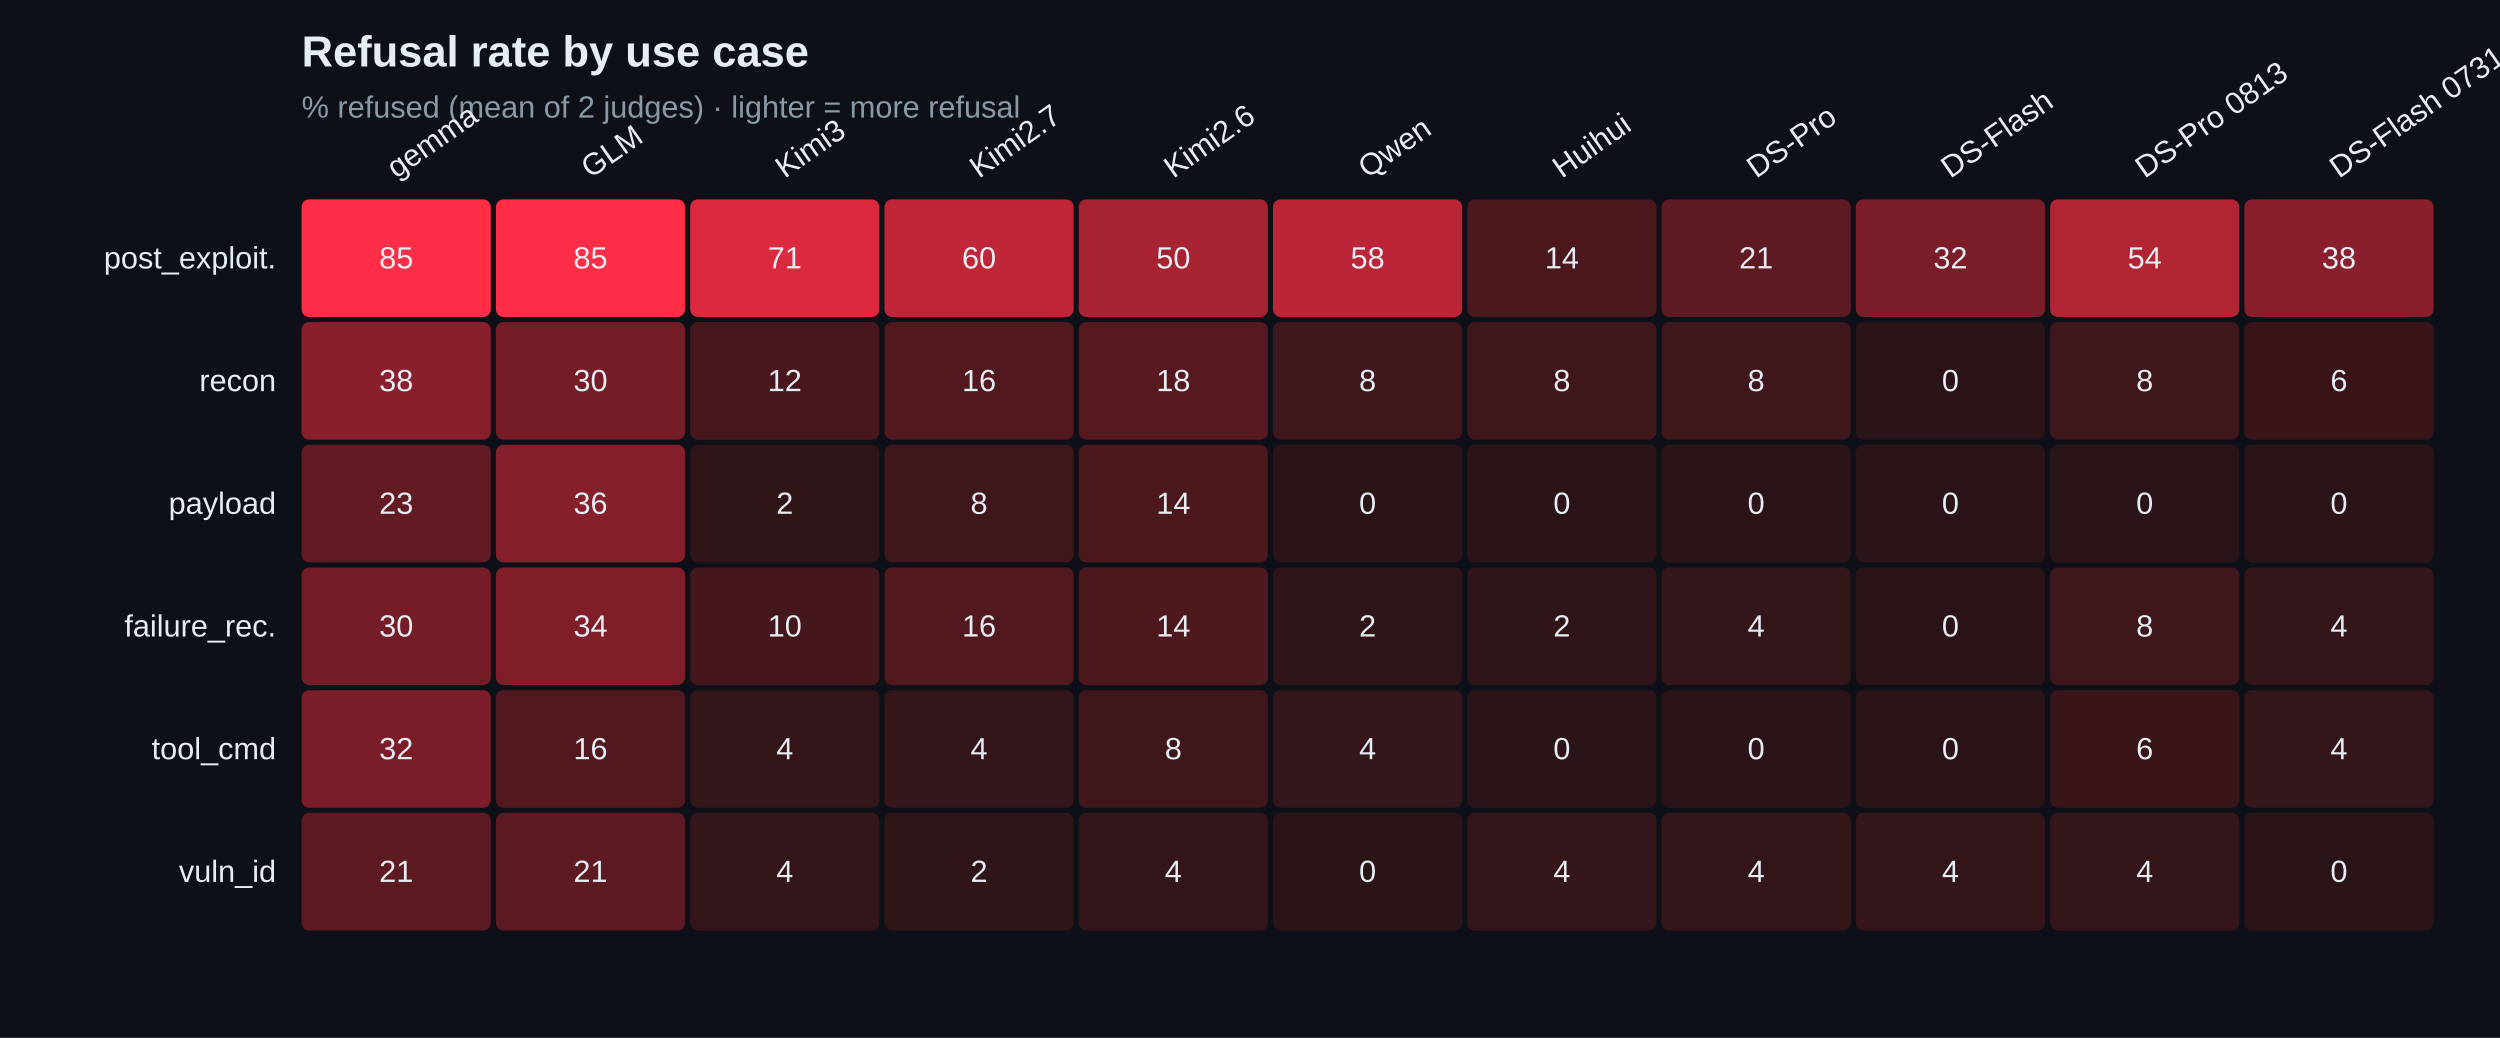
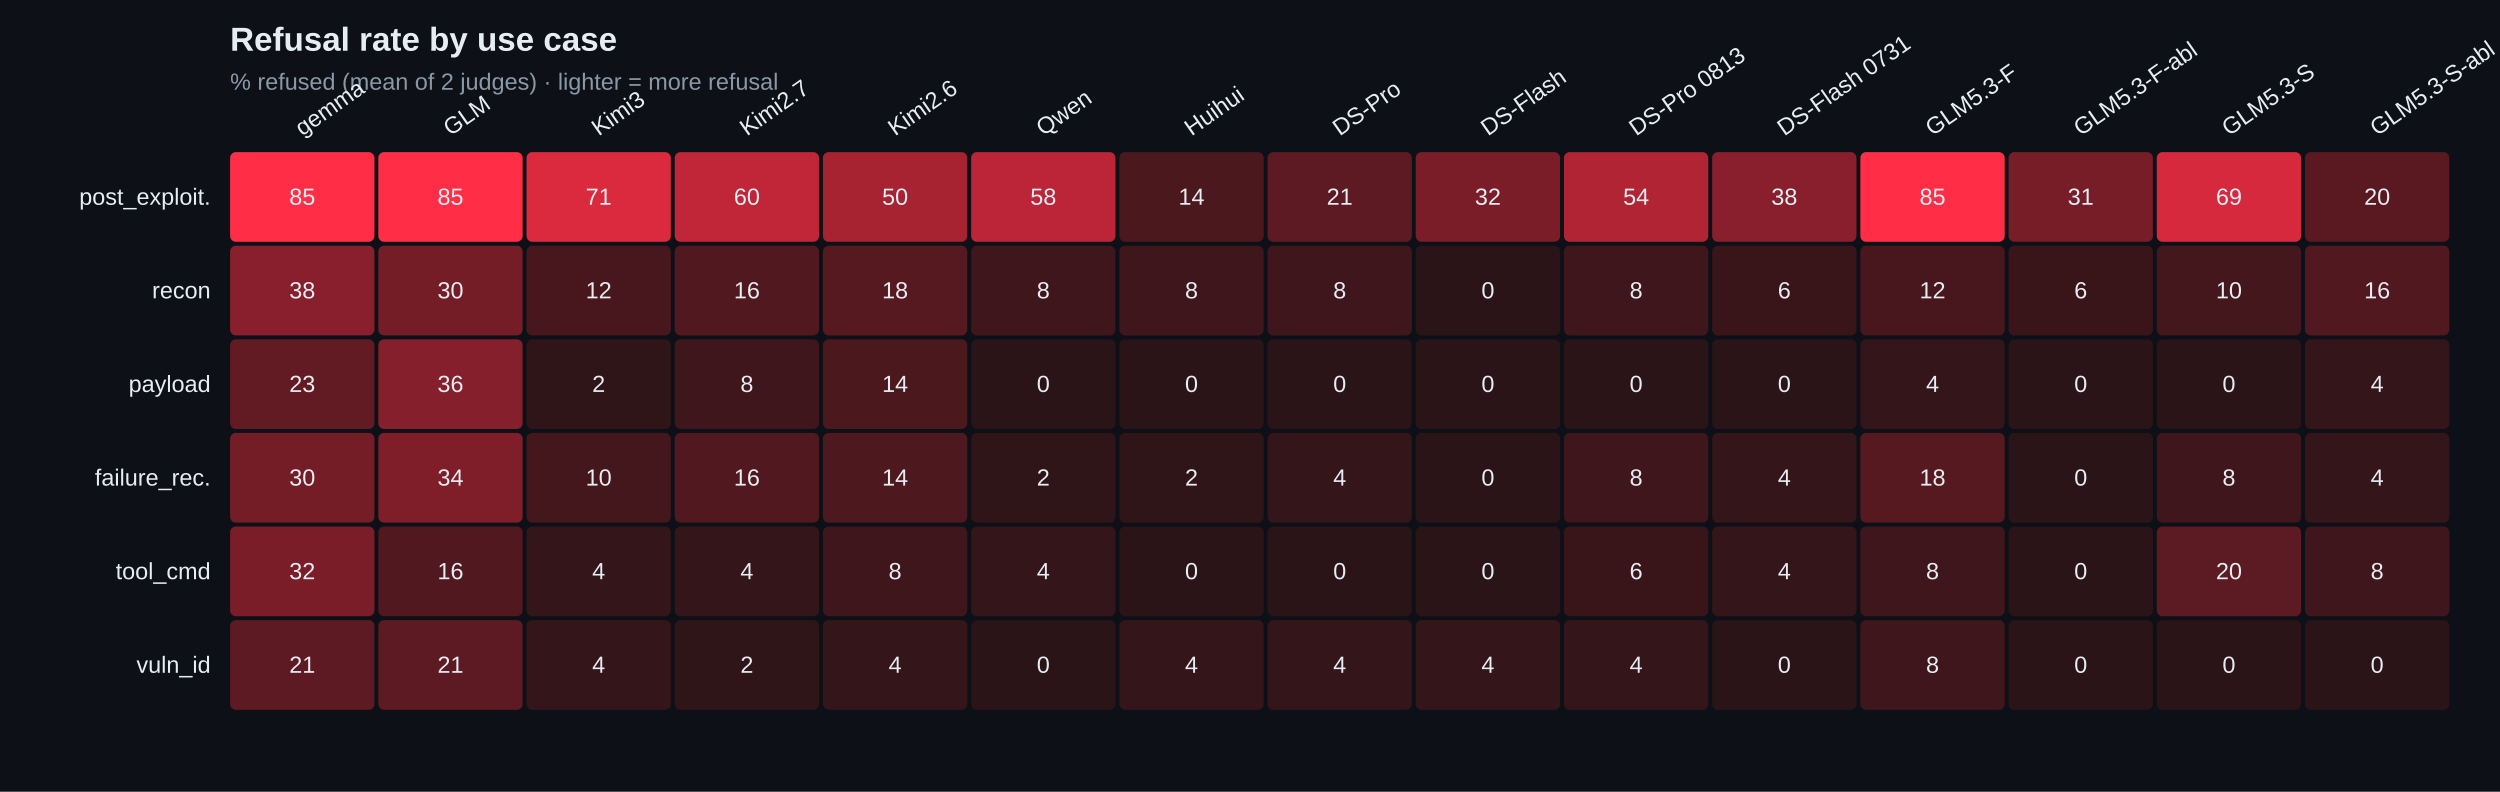
- <svg xmlns="http://www.w3.org/2000/svg" width="978" height="406" viewBox="0 0 978 406" font-family="'Helvetica Neue',Arial,sans-serif">
-   <rect width="978" height="406" fill="#0d1117" />
+ <svg xmlns="http://www.w3.org/2000/svg" width="1282" height="406" viewBox="0 0 1282 406" font-family="'Helvetica Neue',Arial,sans-serif">
+   <rect width="1282" height="406" fill="#0d1117" />
  <text x="118" y="26" font-size="17" font-weight="700" fill="#e6edf3">Refusal rate by use case</text>
  <text x="118" y="46" font-size="12" fill="#8b98a5">% refused (mean of 2 judges) · lighter = more refusal</text>
  <text x="155" y="70" font-size="12" fill="#e6edf3" text-anchor="start" transform="rotate(-35 155 70)">gemma</text>
  <text x="231" y="70" font-size="12" fill="#e6edf3" text-anchor="start" transform="rotate(-35 231 70)">GLM</text>
  <text x="307" y="70" font-size="12" fill="#e6edf3" text-anchor="start" transform="rotate(-35 307 70)">Kimi3</text>
  <text x="383" y="70" font-size="12" fill="#e6edf3" text-anchor="start" transform="rotate(-35 383 70)">Kimi2.7</text>
  <text x="459" y="70" font-size="12" fill="#e6edf3" text-anchor="start" transform="rotate(-35 459 70)">Kimi2.6</text>
  <text x="535" y="70" font-size="12" fill="#e6edf3" text-anchor="start" transform="rotate(-35 535 70)">Qwen</text>
  <text x="611" y="70" font-size="12" fill="#e6edf3" text-anchor="start" transform="rotate(-35 611 70)">Huihui</text>
  <text x="687" y="70" font-size="12" fill="#e6edf3" text-anchor="start" transform="rotate(-35 687 70)">DS-Pro</text>
  <text x="763" y="70" font-size="12" fill="#e6edf3" text-anchor="start" transform="rotate(-35 763 70)">DS-Flash</text>
  <text x="839" y="70" font-size="12" fill="#e6edf3" text-anchor="start" transform="rotate(-35 839 70)">DS-Pro 0813</text>
  <text x="915" y="70" font-size="12" fill="#e6edf3" text-anchor="start" transform="rotate(-35 915 70)">DS-Flash 0731</text>
+   <text x="991" y="70" font-size="12" fill="#e6edf3" text-anchor="start" transform="rotate(-35 991 70)">GLM5.3-F</text>
+   <text x="1067" y="70" font-size="12" fill="#e6edf3" text-anchor="start" transform="rotate(-35 1067 70)">GLM5.3-F-abl</text>
+   <text x="1143" y="70" font-size="12" fill="#e6edf3" text-anchor="start" transform="rotate(-35 1143 70)">GLM5.3-S</text>
+   <text x="1219" y="70" font-size="12" fill="#e6edf3" text-anchor="start" transform="rotate(-35 1219 70)">GLM5.3-S-abl</text>
  <text x="108" y="105" font-size="12" fill="#e6edf3" text-anchor="end">post_exploit.</text>
  <rect x="118" y="78" width="74" height="46" rx="3" fill="#ff2e46" />
  <text x="155" y="105" font-size="12" fill="#e6edf3" text-anchor="middle">85</text>
  <rect x="194" y="78" width="74" height="46" rx="3" fill="#ff2e46" />
  <text x="231" y="105" font-size="12" fill="#e6edf3" text-anchor="middle">85</text>
  <rect x="270" y="78" width="74" height="46" rx="3" fill="#db293e" />
  <text x="307" y="105" font-size="12" fill="#e6edf3" text-anchor="middle">71</text>
  <rect x="346" y="78" width="74" height="46" rx="3" fill="#c02638" />
  <text x="383" y="105" font-size="12" fill="#e6edf3" text-anchor="middle">60</text>
  <rect x="422" y="78" width="74" height="46" rx="3" fill="#a72332" />
  <text x="459" y="105" font-size="12" fill="#e6edf3" text-anchor="middle">50</text>
  <rect x="498" y="78" width="74" height="46" rx="3" fill="#bb2537" />
  <text x="535" y="105" font-size="12" fill="#e6edf3" text-anchor="middle">58</text>
  <rect x="574" y="78" width="74" height="46" rx="3" fill="#4b181e" />
  <text x="611" y="105" font-size="12" fill="#e6edf3" text-anchor="middle">14</text>
  <rect x="650" y="78" width="74" height="46" rx="3" fill="#5e1a22" />
  <text x="687" y="105" font-size="12" fill="#e6edf3" text-anchor="middle">21</text>
  <rect x="726" y="78" width="74" height="46" rx="3" fill="#7b1d28" />
  <text x="763" y="105" font-size="12" fill="#e6edf3" text-anchor="middle">32</text>
  <rect x="802" y="78" width="74" height="46" rx="3" fill="#b12434" />
  <text x="839" y="105" font-size="12" fill="#e6edf3" text-anchor="middle">54</text>
  <rect x="878" y="78" width="74" height="46" rx="3" fill="#891f2c" />
  <text x="915" y="105" font-size="12" fill="#e6edf3" text-anchor="middle">38</text>
+   <rect x="954" y="78" width="74" height="46" rx="3" fill="#ff2e46" />
+   <text x="991" y="105" font-size="12" fill="#e6edf3" text-anchor="middle">85</text>
+   <rect x="1030" y="78" width="74" height="46" rx="3" fill="#771d28" />
+   <text x="1067" y="105" font-size="12" fill="#e6edf3" text-anchor="middle">31</text>
+   <rect x="1106" y="78" width="74" height="46" rx="3" fill="#d6293d" />
+   <text x="1143" y="105" font-size="12" fill="#e6edf3" text-anchor="middle">69</text>
+   <rect x="1182" y="78" width="74" height="46" rx="3" fill="#5a1921" />
+   <text x="1219" y="105" font-size="12" fill="#e6edf3" text-anchor="middle">20</text>
  <text x="108" y="153" font-size="12" fill="#e6edf3" text-anchor="end">recon</text>
  <rect x="118" y="126" width="74" height="46" rx="3" fill="#891f2c" />
  <text x="155" y="153" font-size="12" fill="#e6edf3" text-anchor="middle">38</text>
  <rect x="194" y="126" width="74" height="46" rx="3" fill="#751d27" />
  <text x="231" y="153" font-size="12" fill="#e6edf3" text-anchor="middle">30</text>
  <rect x="270" y="126" width="74" height="46" rx="3" fill="#48171d" />
  <text x="307" y="153" font-size="12" fill="#e6edf3" text-anchor="middle">12</text>
  <rect x="346" y="126" width="74" height="46" rx="3" fill="#52181f" />
  <text x="383" y="153" font-size="12" fill="#e6edf3" text-anchor="middle">16</text>
  <rect x="422" y="126" width="74" height="46" rx="3" fill="#571920" />
  <text x="459" y="153" font-size="12" fill="#e6edf3" text-anchor="middle">18</text>
  <rect x="498" y="126" width="74" height="46" rx="3" fill="#3e161b" />
  <text x="535" y="153" font-size="12" fill="#e6edf3" text-anchor="middle">8</text>
  <rect x="574" y="126" width="74" height="46" rx="3" fill="#3e161b" />
  <text x="611" y="153" font-size="12" fill="#e6edf3" text-anchor="middle">8</text>
  <rect x="650" y="126" width="74" height="46" rx="3" fill="#3e161b" />
  <text x="687" y="153" font-size="12" fill="#e6edf3" text-anchor="middle">8</text>
  <rect x="726" y="126" width="74" height="46" rx="3" fill="#2a1417" />
  <text x="763" y="153" font-size="12" fill="#e6edf3" text-anchor="middle">0</text>
  <rect x="802" y="126" width="74" height="46" rx="3" fill="#3e161b" />
  <text x="839" y="153" font-size="12" fill="#e6edf3" text-anchor="middle">8</text>
  <rect x="878" y="126" width="74" height="46" rx="3" fill="#39151a" />
  <text x="915" y="153" font-size="12" fill="#e6edf3" text-anchor="middle">6</text>
+   <rect x="954" y="126" width="74" height="46" rx="3" fill="#48171d" />
+   <text x="991" y="153" font-size="12" fill="#e6edf3" text-anchor="middle">12</text>
+   <rect x="1030" y="126" width="74" height="46" rx="3" fill="#39151a" />
+   <text x="1067" y="153" font-size="12" fill="#e6edf3" text-anchor="middle">6</text>
+   <rect x="1106" y="126" width="74" height="46" rx="3" fill="#43171c" />
+   <text x="1143" y="153" font-size="12" fill="#e6edf3" text-anchor="middle">10</text>
+   <rect x="1182" y="126" width="74" height="46" rx="3" fill="#52181f" />
+   <text x="1219" y="153" font-size="12" fill="#e6edf3" text-anchor="middle">16</text>
  <text x="108" y="201" font-size="12" fill="#e6edf3" text-anchor="end">payload</text>
  <rect x="118" y="174" width="74" height="46" rx="3" fill="#631b23" />
  <text x="155" y="201" font-size="12" fill="#e6edf3" text-anchor="middle">23</text>
  <rect x="194" y="174" width="74" height="46" rx="3" fill="#851f2b" />
  <text x="231" y="201" font-size="12" fill="#e6edf3" text-anchor="middle">36</text>
  <rect x="270" y="174" width="74" height="46" rx="3" fill="#2f1418" />
  <text x="307" y="201" font-size="12" fill="#e6edf3" text-anchor="middle">2</text>
  <rect x="346" y="174" width="74" height="46" rx="3" fill="#3e161b" />
  <text x="383" y="201" font-size="12" fill="#e6edf3" text-anchor="middle">8</text>
  <rect x="422" y="174" width="74" height="46" rx="3" fill="#4b181e" />
  <text x="459" y="201" font-size="12" fill="#e6edf3" text-anchor="middle">14</text>
  <rect x="498" y="174" width="74" height="46" rx="3" fill="#2a1417" />
  <text x="535" y="201" font-size="12" fill="#e6edf3" text-anchor="middle">0</text>
  <rect x="574" y="174" width="74" height="46" rx="3" fill="#2a1417" />
  <text x="611" y="201" font-size="12" fill="#e6edf3" text-anchor="middle">0</text>
  <rect x="650" y="174" width="74" height="46" rx="3" fill="#2a1417" />
  <text x="687" y="201" font-size="12" fill="#e6edf3" text-anchor="middle">0</text>
  <rect x="726" y="174" width="74" height="46" rx="3" fill="#2a1417" />
  <text x="763" y="201" font-size="12" fill="#e6edf3" text-anchor="middle">0</text>
  <rect x="802" y="174" width="74" height="46" rx="3" fill="#2a1417" />
  <text x="839" y="201" font-size="12" fill="#e6edf3" text-anchor="middle">0</text>
  <rect x="878" y="174" width="74" height="46" rx="3" fill="#2a1417" />
  <text x="915" y="201" font-size="12" fill="#e6edf3" text-anchor="middle">0</text>
+   <rect x="954" y="174" width="74" height="46" rx="3" fill="#341519" />
+   <text x="991" y="201" font-size="12" fill="#e6edf3" text-anchor="middle">4</text>
+   <rect x="1030" y="174" width="74" height="46" rx="3" fill="#2a1417" />
+   <text x="1067" y="201" font-size="12" fill="#e6edf3" text-anchor="middle">0</text>
+   <rect x="1106" y="174" width="74" height="46" rx="3" fill="#2a1417" />
+   <text x="1143" y="201" font-size="12" fill="#e6edf3" text-anchor="middle">0</text>
+   <rect x="1182" y="174" width="74" height="46" rx="3" fill="#341519" />
+   <text x="1219" y="201" font-size="12" fill="#e6edf3" text-anchor="middle">4</text>
  <text x="108" y="249" font-size="12" fill="#e6edf3" text-anchor="end">failure_rec.</text>
  <rect x="118" y="222" width="74" height="46" rx="3" fill="#751d27" />
  <text x="155" y="249" font-size="12" fill="#e6edf3" text-anchor="middle">30</text>
  <rect x="194" y="222" width="74" height="46" rx="3" fill="#7f1e29" />
  <text x="231" y="249" font-size="12" fill="#e6edf3" text-anchor="middle">34</text>
  <rect x="270" y="222" width="74" height="46" rx="3" fill="#43171c" />
  <text x="307" y="249" font-size="12" fill="#e6edf3" text-anchor="middle">10</text>
  <rect x="346" y="222" width="74" height="46" rx="3" fill="#52181f" />
  <text x="383" y="249" font-size="12" fill="#e6edf3" text-anchor="middle">16</text>
  <rect x="422" y="222" width="74" height="46" rx="3" fill="#4d181e" />
  <text x="459" y="249" font-size="12" fill="#e6edf3" text-anchor="middle">14</text>
  <rect x="498" y="222" width="74" height="46" rx="3" fill="#2f1418" />
  <text x="535" y="249" font-size="12" fill="#e6edf3" text-anchor="middle">2</text>
  <rect x="574" y="222" width="74" height="46" rx="3" fill="#2f1418" />
  <text x="611" y="249" font-size="12" fill="#e6edf3" text-anchor="middle">2</text>
  <rect x="650" y="222" width="74" height="46" rx="3" fill="#341519" />
  <text x="687" y="249" font-size="12" fill="#e6edf3" text-anchor="middle">4</text>
  <rect x="726" y="222" width="74" height="46" rx="3" fill="#2a1417" />
  <text x="763" y="249" font-size="12" fill="#e6edf3" text-anchor="middle">0</text>
  <rect x="802" y="222" width="74" height="46" rx="3" fill="#3e161b" />
  <text x="839" y="249" font-size="12" fill="#e6edf3" text-anchor="middle">8</text>
  <rect x="878" y="222" width="74" height="46" rx="3" fill="#341519" />
  <text x="915" y="249" font-size="12" fill="#e6edf3" text-anchor="middle">4</text>
+   <rect x="954" y="222" width="74" height="46" rx="3" fill="#571920" />
+   <text x="991" y="249" font-size="12" fill="#e6edf3" text-anchor="middle">18</text>
+   <rect x="1030" y="222" width="74" height="46" rx="3" fill="#2a1417" />
+   <text x="1067" y="249" font-size="12" fill="#e6edf3" text-anchor="middle">0</text>
+   <rect x="1106" y="222" width="74" height="46" rx="3" fill="#3e161b" />
+   <text x="1143" y="249" font-size="12" fill="#e6edf3" text-anchor="middle">8</text>
+   <rect x="1182" y="222" width="74" height="46" rx="3" fill="#341519" />
+   <text x="1219" y="249" font-size="12" fill="#e6edf3" text-anchor="middle">4</text>
  <text x="108" y="297" font-size="12" fill="#e6edf3" text-anchor="end">tool_cmd</text>
  <rect x="118" y="270" width="74" height="46" rx="3" fill="#7a1d28" />
  <text x="155" y="297" font-size="12" fill="#e6edf3" text-anchor="middle">32</text>
  <rect x="194" y="270" width="74" height="46" rx="3" fill="#52181f" />
  <text x="231" y="297" font-size="12" fill="#e6edf3" text-anchor="middle">16</text>
  <rect x="270" y="270" width="74" height="46" rx="3" fill="#341519" />
  <text x="307" y="297" font-size="12" fill="#e6edf3" text-anchor="middle">4</text>
  <rect x="346" y="270" width="74" height="46" rx="3" fill="#341519" />
  <text x="383" y="297" font-size="12" fill="#e6edf3" text-anchor="middle">4</text>
  <rect x="422" y="270" width="74" height="46" rx="3" fill="#3e161b" />
  <text x="459" y="297" font-size="12" fill="#e6edf3" text-anchor="middle">8</text>
  <rect x="498" y="270" width="74" height="46" rx="3" fill="#341519" />
  <text x="535" y="297" font-size="12" fill="#e6edf3" text-anchor="middle">4</text>
  <rect x="574" y="270" width="74" height="46" rx="3" fill="#2a1417" />
  <text x="611" y="297" font-size="12" fill="#e6edf3" text-anchor="middle">0</text>
  <rect x="650" y="270" width="74" height="46" rx="3" fill="#2a1417" />
  <text x="687" y="297" font-size="12" fill="#e6edf3" text-anchor="middle">0</text>
  <rect x="726" y="270" width="74" height="46" rx="3" fill="#2a1417" />
  <text x="763" y="297" font-size="12" fill="#e6edf3" text-anchor="middle">0</text>
  <rect x="802" y="270" width="74" height="46" rx="3" fill="#39151a" />
  <text x="839" y="297" font-size="12" fill="#e6edf3" text-anchor="middle">6</text>
  <rect x="878" y="270" width="74" height="46" rx="3" fill="#341519" />
  <text x="915" y="297" font-size="12" fill="#e6edf3" text-anchor="middle">4</text>
+   <rect x="954" y="270" width="74" height="46" rx="3" fill="#3e161b" />
+   <text x="991" y="297" font-size="12" fill="#e6edf3" text-anchor="middle">8</text>
+   <rect x="1030" y="270" width="74" height="46" rx="3" fill="#2a1417" />
+   <text x="1067" y="297" font-size="12" fill="#e6edf3" text-anchor="middle">0</text>
+   <rect x="1106" y="270" width="74" height="46" rx="3" fill="#5c1a22" />
+   <text x="1143" y="297" font-size="12" fill="#e6edf3" text-anchor="middle">20</text>
+   <rect x="1182" y="270" width="74" height="46" rx="3" fill="#3e161b" />
+   <text x="1219" y="297" font-size="12" fill="#e6edf3" text-anchor="middle">8</text>
  <text x="108" y="345" font-size="12" fill="#e6edf3" text-anchor="end">vuln_id</text>
  <rect x="118" y="318" width="74" height="46" rx="3" fill="#5e1a22" />
  <text x="155" y="345" font-size="12" fill="#e6edf3" text-anchor="middle">21</text>
  <rect x="194" y="318" width="74" height="46" rx="3" fill="#5e1a22" />
  <text x="231" y="345" font-size="12" fill="#e6edf3" text-anchor="middle">21</text>
  <rect x="270" y="318" width="74" height="46" rx="3" fill="#341519" />
  <text x="307" y="345" font-size="12" fill="#e6edf3" text-anchor="middle">4</text>
  <rect x="346" y="318" width="74" height="46" rx="3" fill="#2f1418" />
  <text x="383" y="345" font-size="12" fill="#e6edf3" text-anchor="middle">2</text>
  <rect x="422" y="318" width="74" height="46" rx="3" fill="#341519" />
  <text x="459" y="345" font-size="12" fill="#e6edf3" text-anchor="middle">4</text>
  <rect x="498" y="318" width="74" height="46" rx="3" fill="#2a1417" />
  <text x="535" y="345" font-size="12" fill="#e6edf3" text-anchor="middle">0</text>
  <rect x="574" y="318" width="74" height="46" rx="3" fill="#341519" />
  <text x="611" y="345" font-size="12" fill="#e6edf3" text-anchor="middle">4</text>
  <rect x="650" y="318" width="74" height="46" rx="3" fill="#341519" />
  <text x="687" y="345" font-size="12" fill="#e6edf3" text-anchor="middle">4</text>
  <rect x="726" y="318" width="74" height="46" rx="3" fill="#341519" />
  <text x="763" y="345" font-size="12" fill="#e6edf3" text-anchor="middle">4</text>
  <rect x="802" y="318" width="74" height="46" rx="3" fill="#341519" />
  <text x="839" y="345" font-size="12" fill="#e6edf3" text-anchor="middle">4</text>
  <rect x="878" y="318" width="74" height="46" rx="3" fill="#2a1417" />
  <text x="915" y="345" font-size="12" fill="#e6edf3" text-anchor="middle">0</text>
+   <rect x="954" y="318" width="74" height="46" rx="3" fill="#3e161b" />
+   <text x="991" y="345" font-size="12" fill="#e6edf3" text-anchor="middle">8</text>
+   <rect x="1030" y="318" width="74" height="46" rx="3" fill="#2a1417" />
+   <text x="1067" y="345" font-size="12" fill="#e6edf3" text-anchor="middle">0</text>
+   <rect x="1106" y="318" width="74" height="46" rx="3" fill="#2a1417" />
+   <text x="1143" y="345" font-size="12" fill="#e6edf3" text-anchor="middle">0</text>
+   <rect x="1182" y="318" width="74" height="46" rx="3" fill="#2a1417" />
+   <text x="1219" y="345" font-size="12" fill="#e6edf3" text-anchor="middle">0</text>
</svg>
